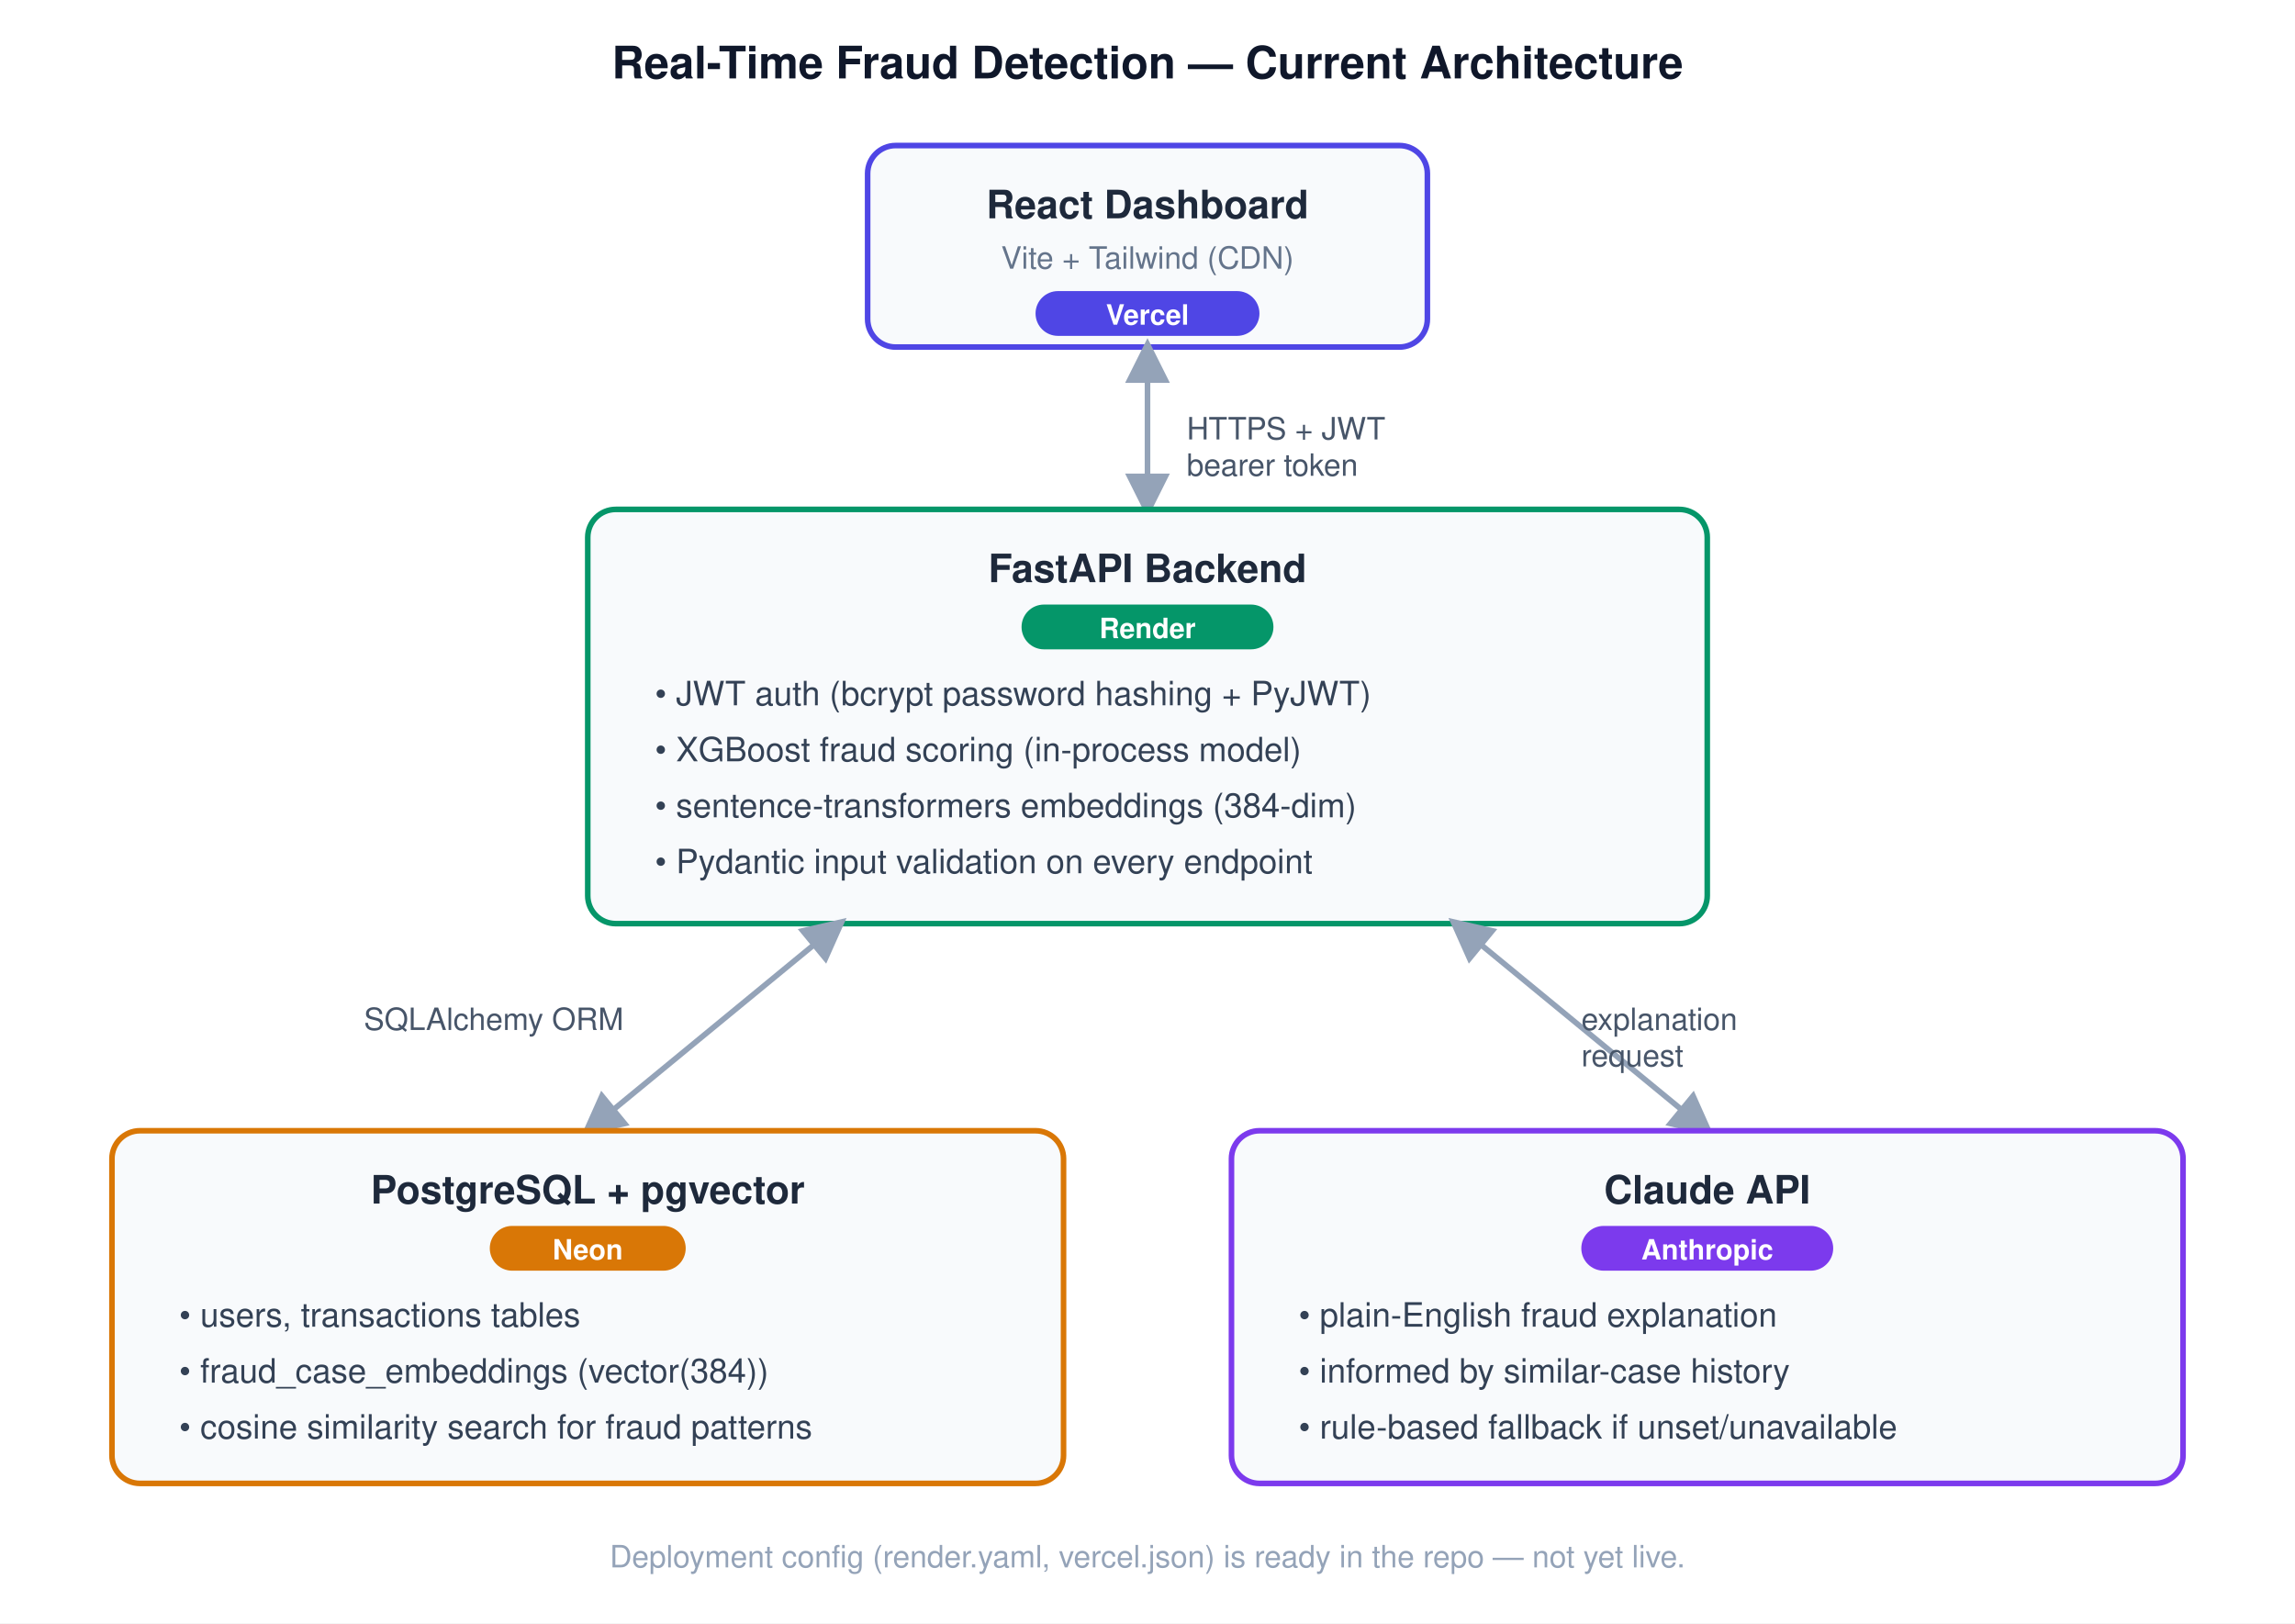
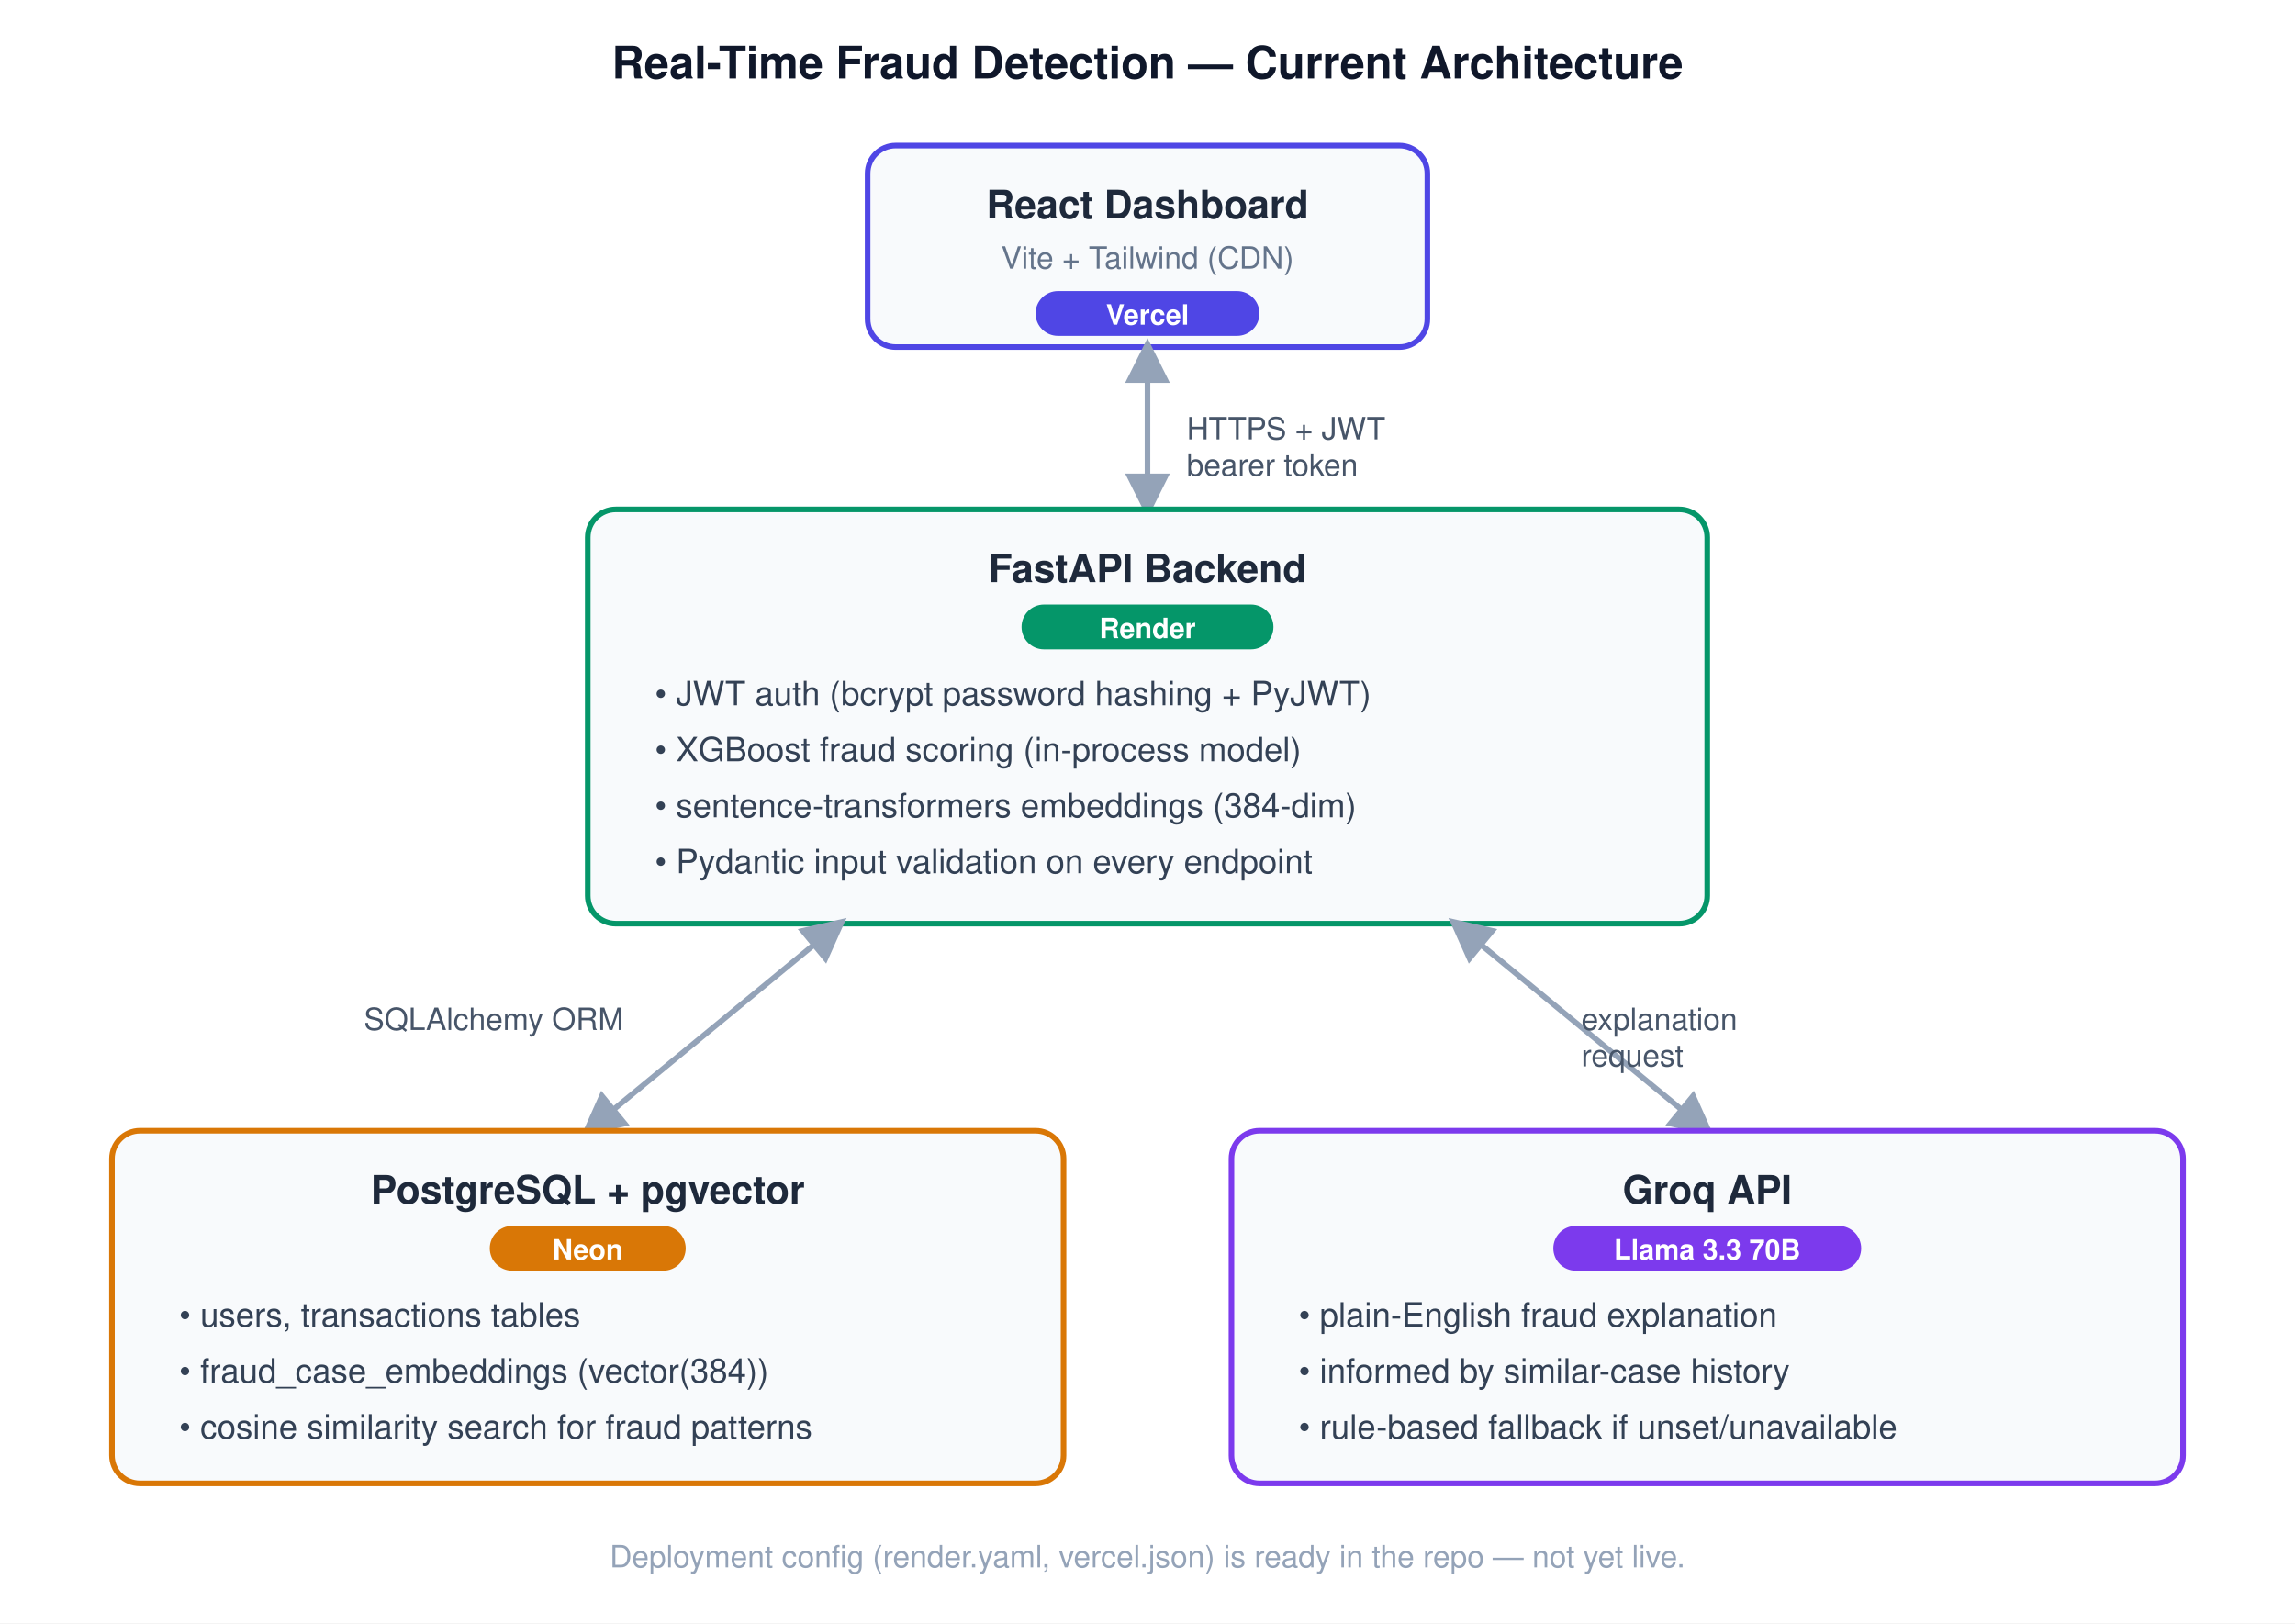
<svg xmlns="http://www.w3.org/2000/svg" viewBox="0 0 820 580" font-family="-apple-system, BlinkMacSystemFont, 'Segoe UI', Helvetica, Arial, sans-serif">
  <defs>
    <marker id="arrow" viewBox="0 0 10 10" refX="8" refY="5" markerWidth="8" markerHeight="8" orient="auto-start-reverse">
      <path d="M 0 0 L 10 5 L 0 10 z" fill="#94a3b8" />
    </marker>
  </defs>
  <rect x="0" y="0" width="820" height="580" fill="#ffffff" />
  <text x="410" y="28" text-anchor="middle" font-size="16" font-weight="700" fill="#0f172a">
    Real-Time Fraud Detection — Current Architecture
  </text>
  <rect x="310" y="52" width="200" height="72" rx="10" fill="#f8fafc" stroke="#4f46e5" stroke-width="2" />
  <text x="410" y="78" text-anchor="middle" font-size="14" font-weight="700" fill="#1e293b">React Dashboard</text>
  <text x="410" y="96" text-anchor="middle" font-size="11" fill="#64748b">Vite + Tailwind (CDN)</text>
  <rect x="370" y="104" width="80" height="16" rx="8" fill="#4f46e5" />
  <text x="410" y="116" text-anchor="middle" font-size="10" font-weight="600" fill="#ffffff">Vercel</text>
  <line x1="410" y1="124" x2="410" y2="182" stroke="#94a3b8" stroke-width="2" marker-start="url(#arrow)" marker-end="url(#arrow)" />
  <text x="424" y="157" font-size="11" fill="#475569">HTTPS + JWT</text>
  <text x="424" y="170" font-size="11" fill="#475569">bearer token</text>
  <rect x="210" y="182" width="400" height="148" rx="10" fill="#f8fafc" stroke="#059669" stroke-width="2" />
  <text x="410" y="208" text-anchor="middle" font-size="14" font-weight="700" fill="#1e293b">FastAPI Backend</text>
  <rect x="365" y="216" width="90" height="16" rx="8" fill="#059669" />
  <text x="410" y="228" text-anchor="middle" font-size="10" font-weight="600" fill="#ffffff">Render</text>
  <text x="234" y="252" font-size="12" fill="#334155">• JWT auth (bcrypt password hashing + PyJWT)</text>
  <text x="234" y="272" font-size="12" fill="#334155">• XGBoost fraud scoring (in-process model)</text>
  <text x="234" y="292" font-size="12" fill="#334155">• sentence-transformers embeddings (384-dim)</text>
  <text x="234" y="312" font-size="12" fill="#334155">• Pydantic input validation on every endpoint</text>
  <line x1="300" y1="330" x2="210" y2="404" stroke="#94a3b8" stroke-width="2" marker-start="url(#arrow)" marker-end="url(#arrow)" />
  <line x1="520" y1="330" x2="610" y2="404" stroke="#94a3b8" stroke-width="2" marker-start="url(#arrow)" marker-end="url(#arrow)" />
  <text x="130" y="368" font-size="11" fill="#475569">SQLAlchemy ORM</text>
  <text x="565" y="368" font-size="11" fill="#475569">explanation</text>
  <text x="565" y="381" font-size="11" fill="#475569">request</text>
  <rect x="40" y="404" width="340" height="126" rx="10" fill="#f8fafc" stroke="#d97706" stroke-width="2" />
  <text x="210" y="430" text-anchor="middle" font-size="14" font-weight="700" fill="#1e293b">PostgreSQL + pgvector</text>
  <rect x="175" y="438" width="70" height="16" rx="8" fill="#d97706" />
  <text x="210" y="450" text-anchor="middle" font-size="10" font-weight="600" fill="#ffffff">Neon</text>
  <text x="64" y="474" font-size="12" fill="#334155">• users, transactions tables</text>
  <text x="64" y="494" font-size="12" fill="#334155">• fraud_case_embeddings (vector(384))</text>
  <text x="64" y="514" font-size="12" fill="#334155">• cosine similarity search for fraud patterns</text>
  <rect x="440" y="404" width="340" height="126" rx="10" fill="#f8fafc" stroke="#7c3aed" stroke-width="2" />
-   <text x="610" y="430" text-anchor="middle" font-size="14" font-weight="700" fill="#1e293b">Claude API</text>
-   <rect x="565" y="438" width="90" height="16" rx="8" fill="#7c3aed" />
-   <text x="610" y="450" text-anchor="middle" font-size="10" font-weight="600" fill="#ffffff">Anthropic</text>
+   <text x="610" y="430" text-anchor="middle" font-size="14" font-weight="700" fill="#1e293b">Groq API</text>
+   <rect x="555" y="438" width="110" height="16" rx="8" fill="#7c3aed" />
+   <text x="610" y="450" text-anchor="middle" font-size="10" font-weight="600" fill="#ffffff">Llama 3.3 70B</text>
  <text x="464" y="474" font-size="12" fill="#334155">• plain-English fraud explanation</text>
  <text x="464" y="494" font-size="12" fill="#334155">• informed by similar-case history</text>
  <text x="464" y="514" font-size="12" fill="#334155">• rule-based fallback if unset/unavailable</text>
  <text x="410" y="560" text-anchor="middle" font-size="11" fill="#94a3b8">
    Deployment config (render.yaml, vercel.json) is ready in the repo — not yet live.
  </text>
</svg>
